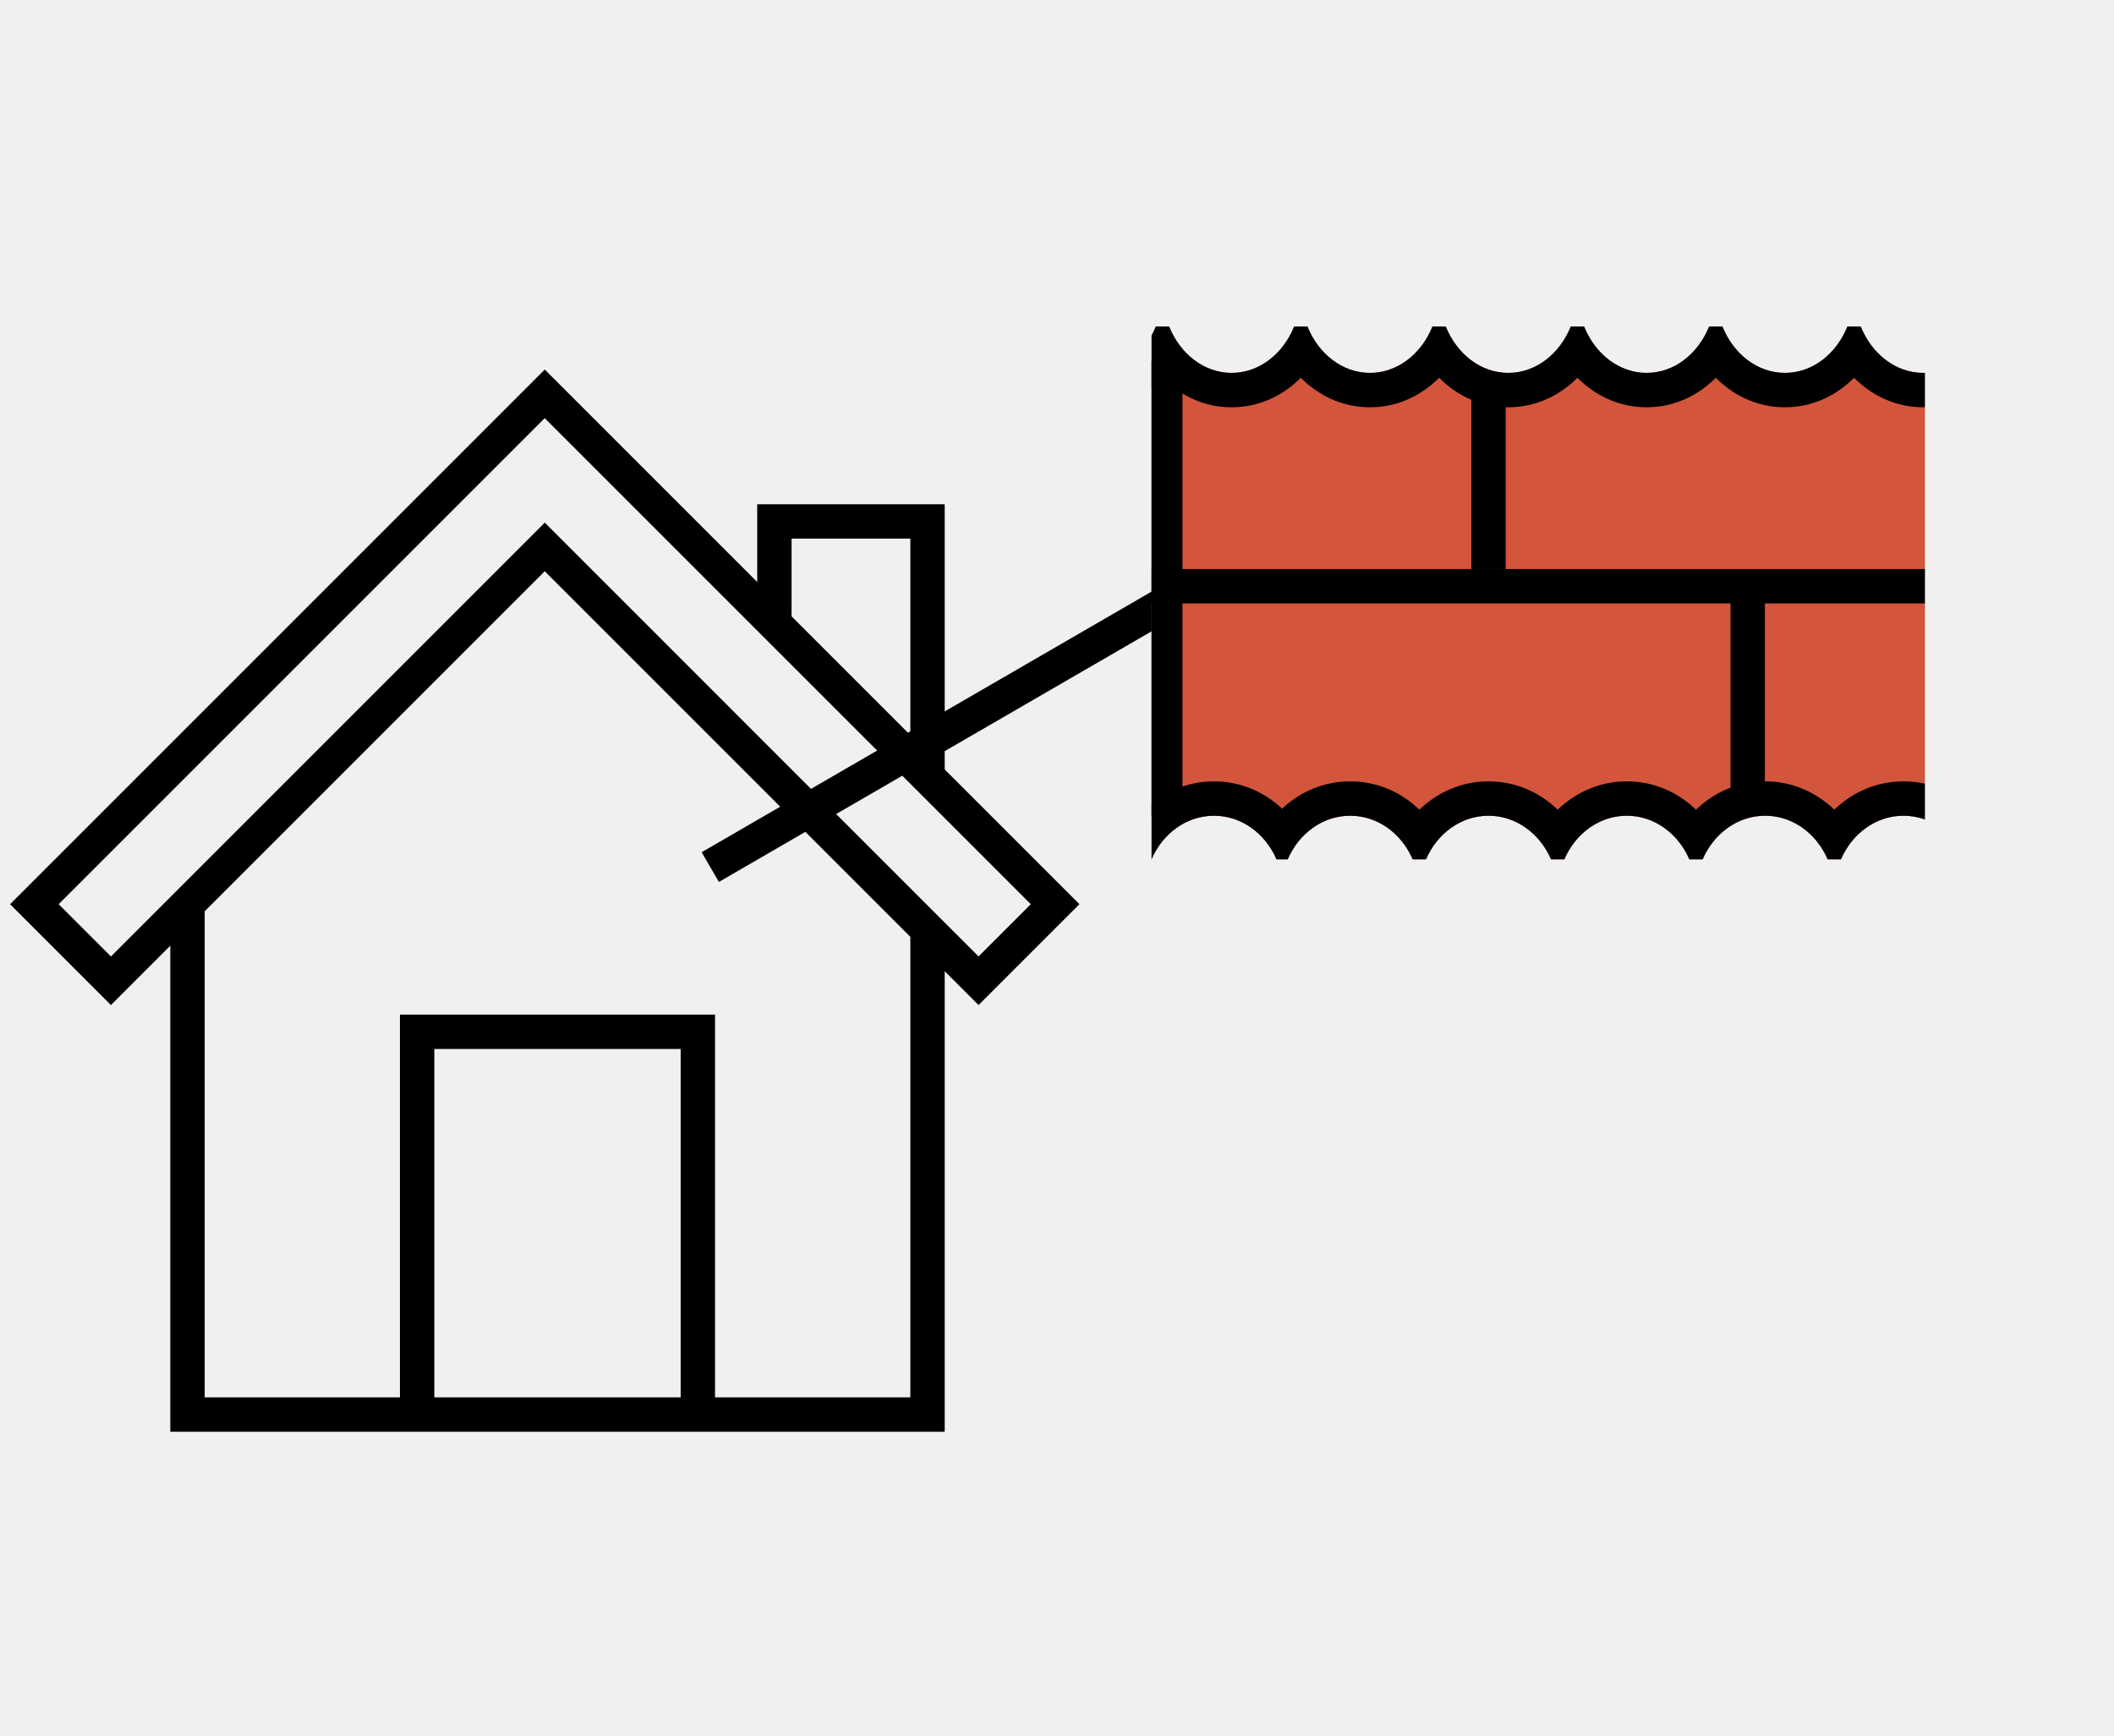
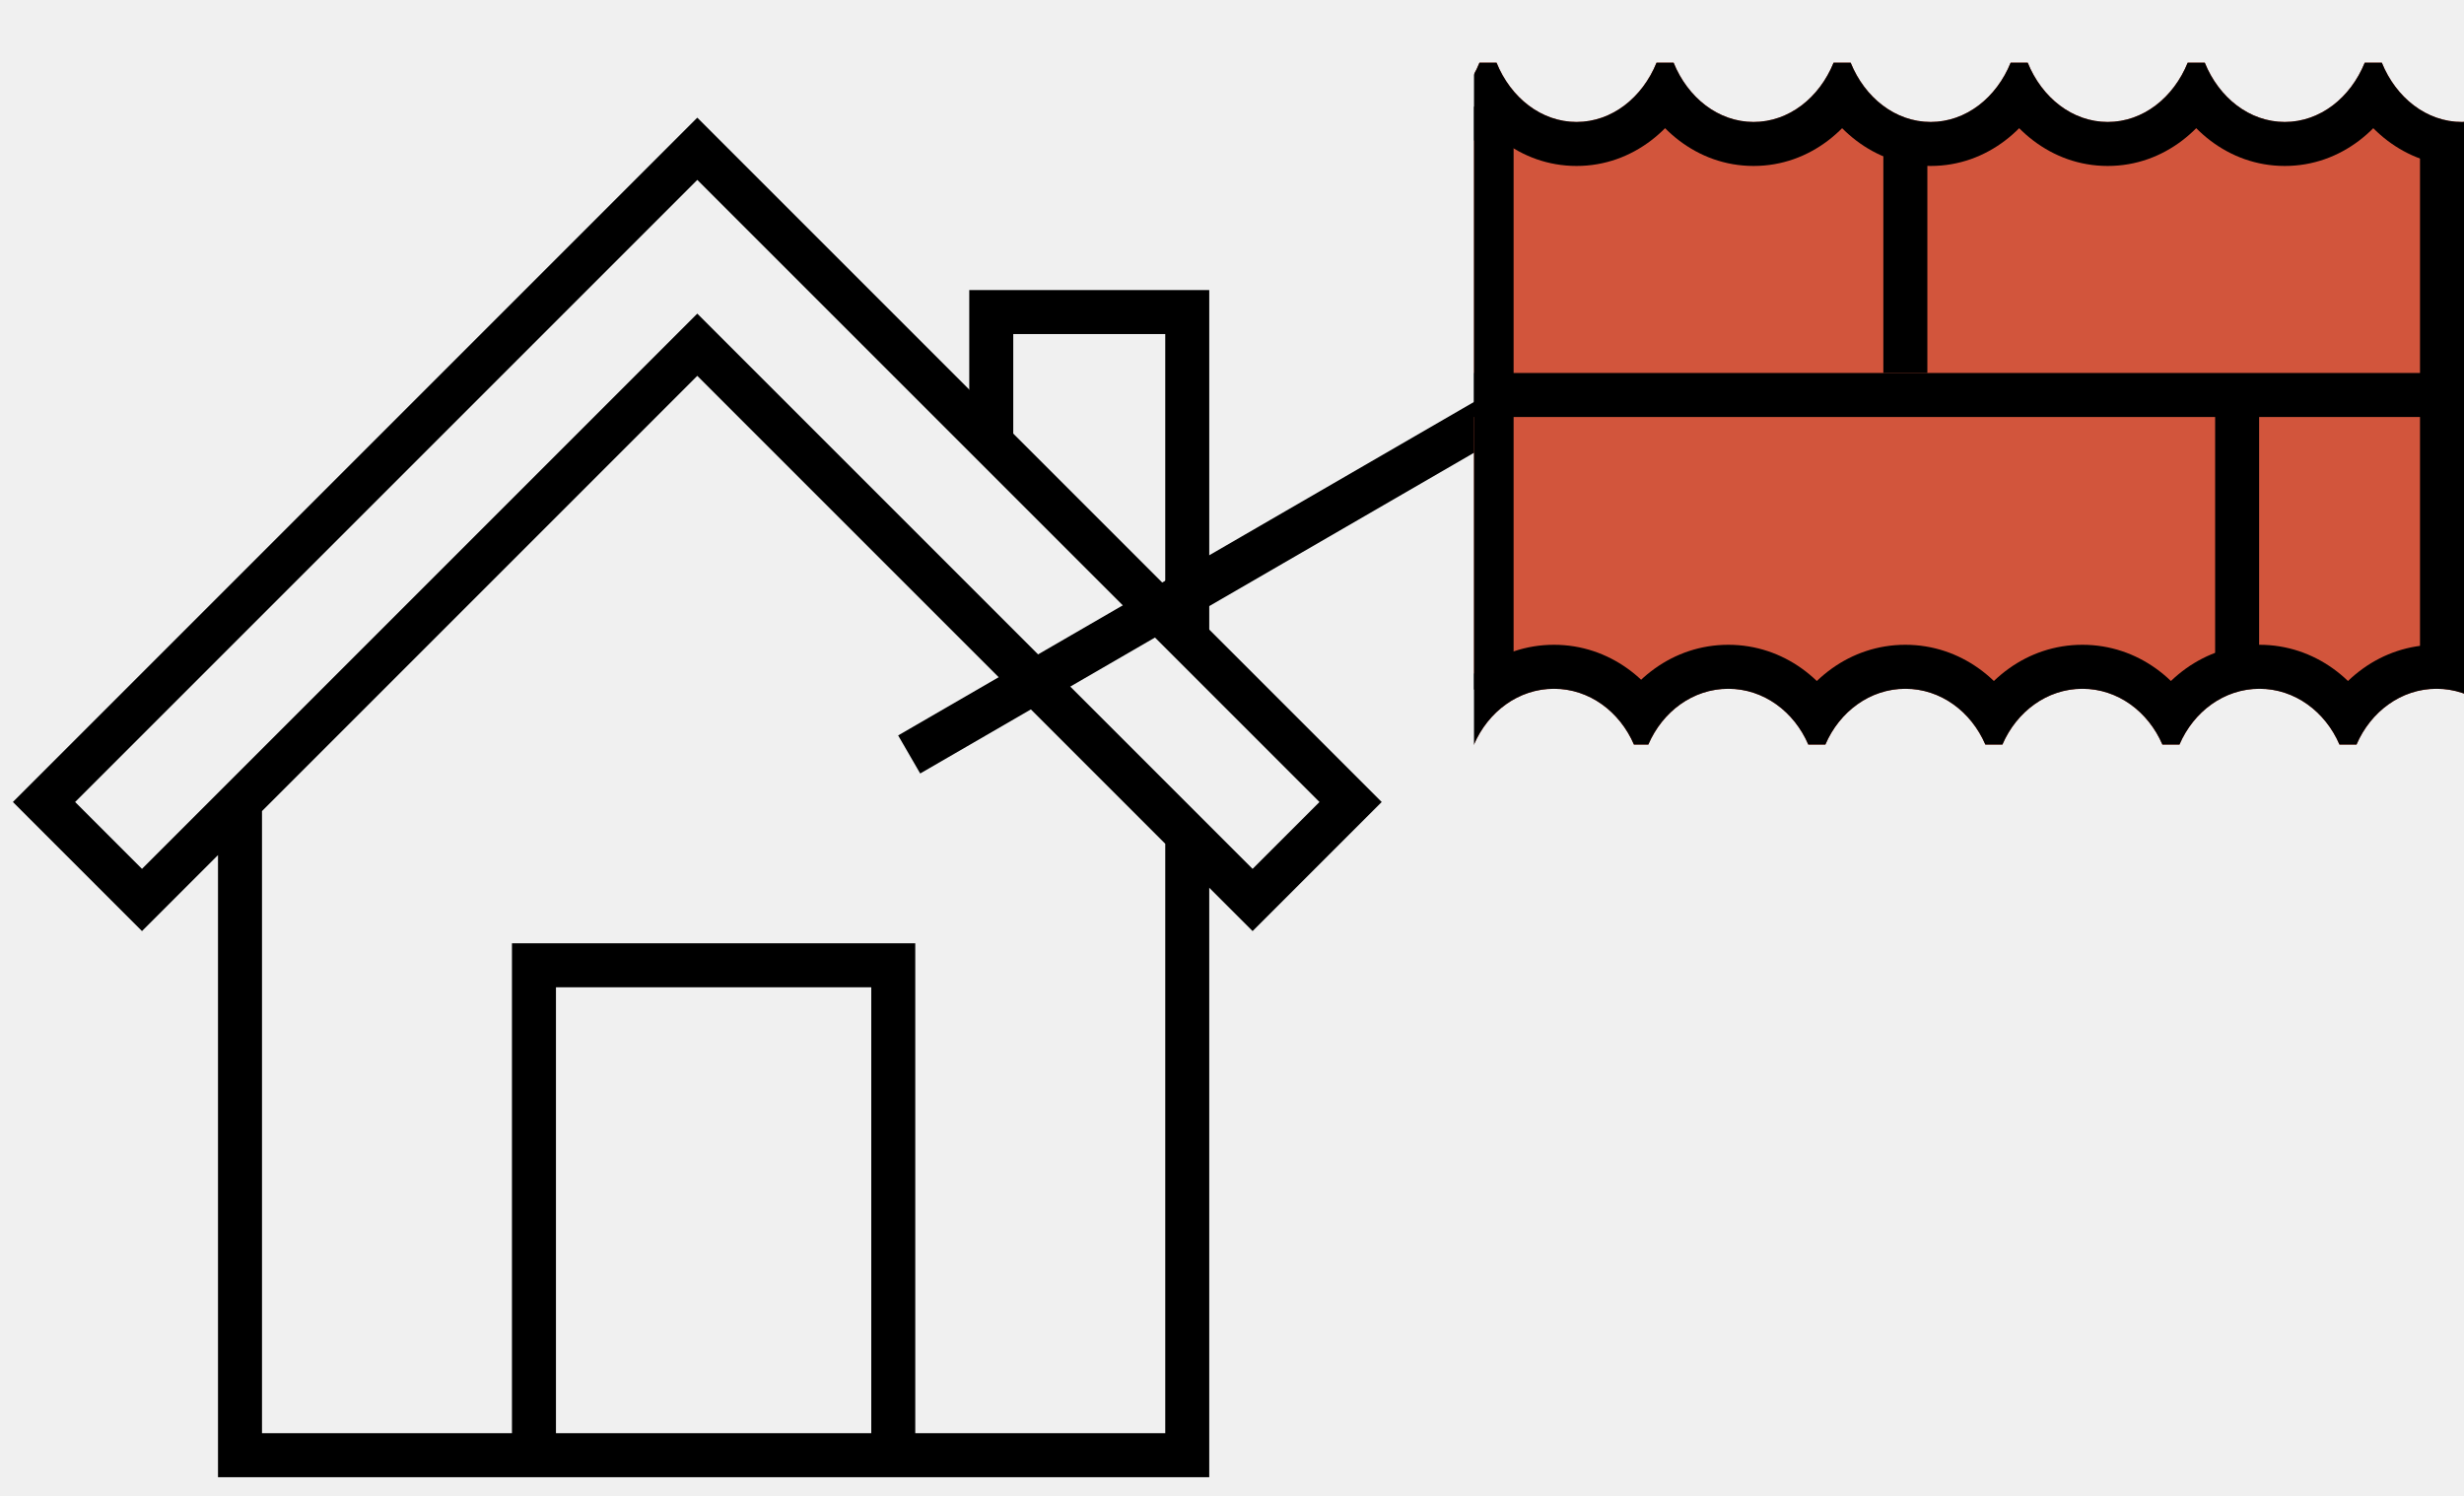
- <svg xmlns="http://www.w3.org/2000/svg" width="123" height="101" viewBox="0 0 123 101" fill="none">
-   <path d="M68 35L41.326 50.45" stroke="black" stroke-width="2" />
-   <path d="M10.909 52.61V82.305H53.966V54.095M53.966 54.095L56.936 57.064L61.39 52.61L31.695 22.915L2 52.61L6.454 57.064L31.695 31.823L53.966 54.095Z" stroke="black" stroke-width="2" />
-   <path d="M45.057 36.278V30.339H53.966V45.186" stroke="black" stroke-width="2" />
-   <path d="M24.271 82.305V60.034H40.603V82.305" stroke="black" stroke-width="2" />
-   <mask id="mask0_3001_135" style="mask-type:alpha" maskUnits="userSpaceOnUse" x="67" y="17" width="45" height="36">
-     <rect x="67" y="17" width="45" height="36" fill="#D2553C" />
+ <svg xmlns="http://www.w3.org/2000/svg" width="112" height="68" viewBox="0 0 112 68" fill="none">
+   <path d="M68 18.848L41.326 34.297" stroke="black" stroke-width="2" />
+   <path d="M10.909 36.458V66.152H53.966V37.942M53.966 37.942L56.936 40.912L61.39 36.458L31.695 6.763L2 36.458L6.454 40.912L31.695 15.671L53.966 37.942Z" stroke="black" stroke-width="2" />
+   <path d="M45.057 20.125V14.186H53.966V29.034" stroke="black" stroke-width="2" />
+   <path d="M24.271 66.152V43.881H40.603V66.152" stroke="black" stroke-width="2" />
+   <mask id="mask0_1058_172" style="mask-type:alpha" maskUnits="userSpaceOnUse" x="67" y="0" width="45" height="37">
+     <rect x="67" y="0.848" width="45" height="36" fill="#D2553C" />
  </mask>
-   <g mask="url(#mask0_3001_135)">
-     <mask id="path-6-inside-1_3001_135" fill="white">
-       <path d="M59.977 19C60.623 20.594 62.008 21.695 63.613 21.695C65.218 21.695 66.603 20.593 67.249 19H68.025C68.671 20.594 70.056 21.696 71.661 21.696C73.266 21.696 74.651 20.594 75.297 19H76.073C76.719 20.594 78.104 21.696 79.709 21.696C81.314 21.696 82.699 20.594 83.345 19H84.121C84.767 20.594 86.152 21.696 87.757 21.696C89.362 21.696 90.747 20.594 91.393 19H92.169C92.815 20.594 94.2 21.696 95.805 21.696C97.41 21.696 98.795 20.594 99.441 19H100.217C100.863 20.594 102.248 21.696 103.853 21.696C105.458 21.696 106.843 20.594 107.488 19H108.265C108.911 20.594 110.296 21.696 111.901 21.696C113.507 21.696 114.891 20.594 115.537 19H116.313C116.958 20.594 118.343 21.696 119.948 21.696C121.554 21.696 122.939 20.594 123.585 19H124.361C125.007 20.594 126.392 21.696 127.997 21.696C129.602 21.696 130.987 20.594 131.633 19H132.408C133.054 20.594 134.44 21.696 136.045 21.696C137.65 21.696 139.035 20.594 139.681 19H140.068V35.174H59.589V19H59.977Z" />
+   <g mask="url(#mask0_1058_172)">
+     <mask id="path-6-inside-1_1058_172" fill="white">
+       <path d="M59.977 2.848C60.623 4.441 62.008 5.543 63.613 5.543C65.218 5.543 66.603 4.441 67.249 2.848H68.025C68.671 4.441 70.056 5.544 71.661 5.544C73.266 5.544 74.651 4.441 75.297 2.848H76.073C76.719 4.441 78.104 5.544 79.709 5.544C81.314 5.544 82.699 4.441 83.345 2.848H84.121C84.767 4.441 86.152 5.544 87.757 5.544C89.362 5.544 90.747 4.441 91.393 2.848H92.169C92.815 4.441 94.2 5.544 95.805 5.544C97.41 5.544 98.795 4.441 99.441 2.848H100.217C100.863 4.441 102.248 5.544 103.853 5.544C105.458 5.544 106.843 4.441 107.488 2.848H108.265C108.911 4.441 110.296 5.544 111.901 5.544C113.507 5.544 114.891 4.441 115.537 2.848H116.313C116.958 4.441 118.343 5.544 119.948 5.544C121.554 5.544 122.939 4.441 123.585 2.848H124.361C125.007 4.441 126.392 5.544 127.997 5.544C129.602 5.544 130.987 4.441 131.633 2.848H132.408C133.054 4.441 134.44 5.544 136.045 5.544C137.65 5.544 139.035 4.441 139.681 2.848H140.068V19.021H59.589V2.848H59.977Z" />
    </mask>
-     <path d="M59.977 19C60.623 20.594 62.008 21.695 63.613 21.695C65.218 21.695 66.603 20.593 67.249 19H68.025C68.671 20.594 70.056 21.696 71.661 21.696C73.266 21.696 74.651 20.594 75.297 19H76.073C76.719 20.594 78.104 21.696 79.709 21.696C81.314 21.696 82.699 20.594 83.345 19H84.121C84.767 20.594 86.152 21.696 87.757 21.696C89.362 21.696 90.747 20.594 91.393 19H92.169C92.815 20.594 94.2 21.696 95.805 21.696C97.41 21.696 98.795 20.594 99.441 19H100.217C100.863 20.594 102.248 21.696 103.853 21.696C105.458 21.696 106.843 20.594 107.488 19H108.265C108.911 20.594 110.296 21.696 111.901 21.696C113.507 21.696 114.891 20.594 115.537 19H116.313C116.958 20.594 118.343 21.696 119.948 21.696C121.554 21.696 122.939 20.594 123.585 19H124.361C125.007 20.594 126.392 21.696 127.997 21.696C129.602 21.696 130.987 20.594 131.633 19H132.408C133.054 20.594 134.44 21.696 136.045 21.696C137.65 21.696 139.035 20.594 139.681 19H140.068V35.174H59.589V19H59.977Z" fill="#D2553C" />
-     <path d="M59.977 19L61.83 18.249L61.324 17H59.977V19ZM63.613 21.695V23.695H63.614L63.613 21.695ZM67.249 19V17H65.902L65.396 18.249L67.249 19ZM68.025 19L69.879 18.249L69.373 17H68.025V19ZM71.661 21.696V23.696H71.661L71.661 21.696ZM75.297 19V17H73.95L73.443 18.249L75.297 19ZM76.073 19L77.927 18.249L77.421 17H76.073V19ZM79.709 21.696V23.696H79.709L79.709 21.696ZM83.345 19V17H81.997L81.491 18.249L83.345 19ZM84.121 19L85.975 18.249L85.469 17H84.121V19ZM87.757 21.696L87.757 23.696H87.757V21.696ZM91.393 19V17H90.045L89.539 18.249L91.393 19ZM92.169 19L94.023 18.249L93.516 17H92.169V19ZM95.805 21.696V23.696H95.805L95.805 21.696ZM99.441 19V17H98.093L97.587 18.249L99.441 19ZM100.217 19L102.07 18.249L101.564 17H100.217V19ZM103.853 21.696L103.853 23.696H103.853V21.696ZM107.488 19V17H106.141L105.635 18.249L107.488 19ZM108.265 19L110.118 18.249L109.612 17H108.265V19ZM111.901 21.696V23.696H111.902L111.901 21.696ZM115.537 19V17H114.19L113.684 18.249L115.537 19ZM116.313 19L118.166 18.249L117.66 17H116.313V19ZM119.948 21.696L119.948 23.696H119.948V21.696ZM123.585 19V17H122.238L121.731 18.249L123.585 19ZM124.361 19L126.215 18.249L125.709 17H124.361V19ZM127.997 21.696V23.696H127.997L127.997 21.696ZM131.633 19V17H130.285L129.779 18.249L131.633 19ZM132.408 19L134.262 18.249L133.756 17H132.408V19ZM136.045 21.696V23.696H136.045L136.045 21.696ZM139.681 19V17H138.333L137.827 18.249L139.681 19ZM140.068 19H142.068V17H140.068V19ZM140.068 35.174V37.174H142.068V35.174H140.068ZM59.589 35.174H57.589V37.174H59.589V35.174ZM59.589 19V17H57.589V19H59.589ZM59.977 19L58.123 19.751C59.007 21.931 61.026 23.695 63.613 23.695V21.695V19.695C62.991 19.695 62.239 19.256 61.83 18.249L59.977 19ZM63.613 21.695L63.614 23.695C66.201 23.695 68.219 21.93 69.103 19.751L67.249 19L65.396 18.249C64.987 19.257 64.236 19.695 63.613 19.695L63.613 21.695ZM67.249 19V21H68.025V19V17H67.249V19ZM68.025 19L66.172 19.751C67.055 21.93 69.072 23.696 71.661 23.696V21.696V19.696C71.04 19.696 70.288 19.258 69.879 18.249L68.025 19ZM71.661 21.696L71.661 23.696C74.25 23.696 76.268 21.93 77.151 19.751L75.297 19L73.443 18.249C73.034 19.258 72.283 19.696 71.661 19.696L71.661 21.696ZM75.297 19V21H76.073V19V17H75.297V19ZM76.073 19L74.22 19.751C75.103 21.93 77.12 23.696 79.709 23.696V21.696V19.696C79.088 19.696 78.336 19.258 77.927 18.249L76.073 19ZM79.709 21.696L79.709 23.696C82.298 23.696 84.316 21.93 85.198 19.751L83.345 19L81.491 18.249C81.082 19.258 80.331 19.696 79.709 19.696L79.709 21.696ZM83.345 19V21H84.121V19V17H83.345V19ZM84.121 19L82.268 19.751C83.15 21.93 85.168 23.696 87.757 23.696L87.757 21.696L87.757 19.696C87.135 19.696 86.384 19.258 85.975 18.249L84.121 19ZM87.757 21.696V23.696C90.346 23.696 92.363 21.93 93.246 19.751L91.393 19L89.539 18.249C89.13 19.258 88.378 19.696 87.757 19.696V21.696ZM91.393 19V21H92.169V19V17H91.393V19ZM92.169 19L90.316 19.751C91.198 21.93 93.216 23.696 95.805 23.696V21.696V19.696C95.183 19.696 94.431 19.258 94.023 18.249L92.169 19ZM95.805 21.696L95.805 23.696C98.394 23.696 100.411 21.93 101.294 19.751L99.441 19L97.587 18.249C97.178 19.258 96.426 19.696 95.805 19.696L95.805 21.696ZM99.441 19V21H100.217V19V17H99.441V19ZM100.217 19L98.363 19.751C99.246 21.93 101.264 23.696 103.853 23.696L103.853 21.696L103.853 19.696C103.231 19.696 102.479 19.258 102.07 18.249L100.217 19ZM103.853 21.696V23.696C106.442 23.696 108.459 21.93 109.342 19.751L107.488 19L105.635 18.249C105.226 19.258 104.474 19.696 103.853 19.696V21.696ZM107.488 19V21H108.265V19V17H107.488V19ZM108.265 19L106.411 19.751C107.294 21.93 109.313 23.696 111.901 23.696V21.696V19.696C111.279 19.696 110.527 19.257 110.118 18.249L108.265 19ZM111.901 21.696L111.902 23.696C114.49 23.696 116.508 21.93 117.391 19.751L115.537 19L113.684 18.249C113.275 19.257 112.523 19.696 111.901 19.696L111.901 21.696ZM115.537 19V21H116.313V19V17H115.537V19ZM116.313 19L114.459 19.751C115.342 21.93 117.36 23.696 119.948 23.696L119.948 21.696L119.949 19.696C119.327 19.696 118.575 19.258 118.166 18.249L116.313 19ZM119.948 21.696V23.696C122.537 23.696 124.556 21.93 125.439 19.751L123.585 19L121.731 18.249C121.323 19.257 120.571 19.696 119.948 19.696V21.696ZM123.585 19V21H124.361V19V17H123.585V19ZM124.361 19L122.508 19.751C123.391 21.93 125.408 23.696 127.997 23.696V21.696V19.696C127.376 19.696 126.624 19.258 126.215 18.249L124.361 19ZM127.997 21.696L127.997 23.696C130.586 23.696 132.604 21.93 133.487 19.751L131.633 19L129.779 18.249C129.371 19.258 128.619 19.696 127.997 19.696L127.997 21.696ZM131.633 19V21H132.408V19V17H131.633V19ZM132.408 19L130.555 19.751C131.438 21.93 133.457 23.696 136.045 23.696V21.696V19.696C135.423 19.696 134.671 19.257 134.262 18.249L132.408 19ZM136.045 21.696L136.045 23.696C138.634 23.696 140.652 21.93 141.534 19.751L139.681 19L137.827 18.249C137.419 19.257 136.667 19.696 136.045 19.696L136.045 21.696ZM139.681 19V21H140.068V19V17H139.681V19ZM140.068 19H138.068V35.174H140.068H142.068V19H140.068ZM140.068 35.174V33.174H59.589V35.174V37.174H140.068V35.174ZM59.589 35.174H61.589V19H59.589H57.589V35.174H59.589ZM59.589 19V21H59.977V19V17H59.589V19Z" fill="black" mask="url(#path-6-inside-1_3001_135)" />
-     <path d="M86.607 22.369V34.499" stroke="black" stroke-width="2" />
-     <mask id="path-9-inside-2_3001_135" fill="white">
-       <path d="M128.572 47.891C128.049 47.616 127.464 47.463 126.846 47.463C125.241 47.463 123.857 48.5 123.211 50H122.435C121.79 48.5 120.404 47.463 118.799 47.463C117.194 47.463 115.809 48.5 115.163 50H114.388C113.742 48.5 112.356 47.463 110.751 47.463C109.146 47.463 107.761 48.5 107.115 50H106.339C105.693 48.5 104.308 47.463 102.703 47.463C101.098 47.463 99.713 48.5 99.067 50H98.291C97.645 48.5 96.26 47.463 94.655 47.463C93.05 47.463 91.665 48.5 91.019 50H90.243C89.597 48.5 88.212 47.463 86.607 47.463C85.002 47.463 83.617 48.5 82.972 50H82.195C81.549 48.5 80.165 47.463 78.559 47.463C76.954 47.463 75.57 48.5 74.924 50H74.27C73.624 48.5 72.24 47.463 70.635 47.463C69.029 47.463 67.645 48.5 66.999 50H66.222C65.577 48.5 64.192 47.463 62.587 47.463C62.05 47.463 61.539 47.579 61.071 47.789V33.108H128.572V47.891Z" />
+     <path d="M59.977 2.848C60.623 4.441 62.008 5.543 63.613 5.543C65.218 5.543 66.603 4.441 67.249 2.848H68.025C68.671 4.441 70.056 5.544 71.661 5.544C73.266 5.544 74.651 4.441 75.297 2.848H76.073C76.719 4.441 78.104 5.544 79.709 5.544C81.314 5.544 82.699 4.441 83.345 2.848H84.121C84.767 4.441 86.152 5.544 87.757 5.544C89.362 5.544 90.747 4.441 91.393 2.848H92.169C92.815 4.441 94.2 5.544 95.805 5.544C97.41 5.544 98.795 4.441 99.441 2.848H100.217C100.863 4.441 102.248 5.544 103.853 5.544C105.458 5.544 106.843 4.441 107.488 2.848H108.265C108.911 4.441 110.296 5.544 111.901 5.544C113.507 5.544 114.891 4.441 115.537 2.848H116.313C116.958 4.441 118.343 5.544 119.948 5.544C121.554 5.544 122.939 4.441 123.585 2.848H124.361C125.007 4.441 126.392 5.544 127.997 5.544C129.602 5.544 130.987 4.441 131.633 2.848H132.408C133.054 4.441 134.44 5.544 136.045 5.544C137.65 5.544 139.035 4.441 139.681 2.848H140.068V19.021H59.589V2.848H59.977Z" fill="#D2553C" />
+     <path d="M59.977 2.848L61.83 2.096L61.324 0.848H59.977V2.848ZM63.613 5.543V7.543H63.614L63.613 5.543ZM67.249 2.848V0.848H65.902L65.396 2.096L67.249 2.848ZM68.025 2.848L69.879 2.096L69.373 0.848H68.025V2.848ZM71.661 5.544V7.544H71.661L71.661 5.544ZM75.297 2.848V0.848H73.95L73.443 2.096L75.297 2.848ZM76.073 2.848L77.927 2.096L77.421 0.848H76.073V2.848ZM79.709 5.544V7.544H79.709L79.709 5.544ZM83.345 2.848V0.848H81.997L81.491 2.096L83.345 2.848ZM84.121 2.848L85.975 2.096L85.469 0.848H84.121V2.848ZM87.757 5.544L87.757 7.544H87.757V5.544ZM91.393 2.848V0.848H90.045L89.539 2.096L91.393 2.848ZM92.169 2.848L94.023 2.096L93.516 0.848H92.169V2.848ZM95.805 5.544V7.544H95.805L95.805 5.544ZM99.441 2.848V0.848H98.093L97.587 2.096L99.441 2.848ZM100.217 2.848L102.07 2.096L101.564 0.848H100.217V2.848ZM103.853 5.544L103.853 7.544H103.853V5.544ZM107.488 2.848V0.848H106.141L105.635 2.096L107.488 2.848ZM108.265 2.848L110.118 2.096L109.612 0.848H108.265V2.848ZM111.901 5.544V7.544H111.902L111.901 5.544ZM115.537 2.848V0.848H114.19L113.684 2.096L115.537 2.848ZM116.313 2.848L118.166 2.096L117.66 0.848H116.313V2.848ZM119.948 5.544L119.948 7.544H119.948V5.544ZM123.585 2.848V0.848H122.238L121.731 2.097L123.585 2.848ZM124.361 2.848L126.215 2.096L125.709 0.848H124.361V2.848ZM127.997 5.544V7.544H127.997L127.997 5.544ZM131.633 2.848V0.848H130.285L129.779 2.096L131.633 2.848ZM132.408 2.848L134.262 2.096L133.756 0.848H132.408V2.848ZM136.045 5.544V7.544H136.045L136.045 5.544ZM139.681 2.848V0.848H138.333L137.827 2.096L139.681 2.848ZM140.068 2.848H142.068V0.848H140.068V2.848ZM140.068 19.021V21.021H142.068V19.021H140.068ZM59.589 19.021H57.589V21.021H59.589V19.021ZM59.589 2.848V0.848H57.589V2.848H59.589ZM59.977 2.848L58.123 3.599C59.007 5.779 61.026 7.543 63.613 7.543V5.543V3.543C62.991 3.543 62.239 3.104 61.83 2.096L59.977 2.848ZM63.613 5.543L63.614 7.543C66.201 7.543 68.219 5.778 69.103 3.599L67.249 2.848L65.396 2.096C64.987 3.104 64.236 3.543 63.613 3.543L63.613 5.543ZM67.249 2.848V4.848H68.025V2.848V0.848H67.249V2.848ZM68.025 2.848L66.172 3.599C67.055 5.777 69.072 7.544 71.661 7.544V5.544V3.544C71.04 3.544 70.288 3.105 69.879 2.096L68.025 2.848ZM71.661 5.544L71.661 7.544C74.25 7.544 76.268 5.777 77.151 3.599L75.297 2.848L73.443 2.096C73.034 3.105 72.283 3.544 71.661 3.544L71.661 5.544ZM75.297 2.848V4.848H76.073V2.848V0.848H75.297V2.848ZM76.073 2.848L74.22 3.599C75.103 5.777 77.12 7.544 79.709 7.544V5.544V3.544C79.088 3.544 78.336 3.105 77.927 2.096L76.073 2.848ZM79.709 5.544L79.709 7.544C82.298 7.544 84.316 5.777 85.198 3.599L83.345 2.848L81.491 2.096C81.082 3.105 80.331 3.544 79.709 3.544L79.709 5.544ZM83.345 2.848V4.848H84.121V2.848V0.848H83.345V2.848ZM84.121 2.848L82.268 3.599C83.15 5.777 85.168 7.544 87.757 7.544L87.757 5.544L87.757 3.544C87.135 3.544 86.384 3.105 85.975 2.096L84.121 2.848ZM87.757 5.544V7.544C90.346 7.544 92.363 5.777 93.246 3.599L91.393 2.848L89.539 2.096C89.13 3.105 88.378 3.544 87.757 3.544V5.544ZM91.393 2.848V4.848H92.169V2.848V0.848H91.393V2.848ZM92.169 2.848L90.316 3.599C91.198 5.777 93.216 7.544 95.805 7.544V5.544V3.544C95.183 3.544 94.431 3.105 94.023 2.096L92.169 2.848ZM95.805 5.544L95.805 7.544C98.394 7.544 100.411 5.777 101.294 3.599L99.441 2.848L97.587 2.096C97.178 3.105 96.426 3.544 95.805 3.544L95.805 5.544ZM99.441 2.848V4.848H100.217V2.848V0.848H99.441V2.848ZM100.217 2.848L98.363 3.599C99.246 5.777 101.264 7.544 103.853 7.544L103.853 5.544L103.853 3.544C103.231 3.544 102.479 3.105 102.07 2.096L100.217 2.848ZM103.853 5.544V7.544C106.442 7.544 108.459 5.777 109.342 3.599L107.488 2.848L105.635 2.096C105.226 3.105 104.474 3.544 103.853 3.544V5.544ZM107.488 2.848V4.848H108.265V2.848V0.848H107.488V2.848ZM108.265 2.848L106.411 3.599C107.294 5.778 109.313 7.544 111.901 7.544V5.544V3.544C111.279 3.544 110.527 3.105 110.118 2.096L108.265 2.848ZM111.901 5.544L111.902 7.544C114.49 7.544 116.508 5.777 117.391 3.599L115.537 2.848L113.684 2.096C113.275 3.105 112.523 3.544 111.901 3.544L111.901 5.544ZM115.537 2.848V4.848H116.313V2.848V0.848H115.537V2.848ZM116.313 2.848L114.459 3.599C115.342 5.777 117.36 7.544 119.948 7.544L119.948 5.544L119.949 3.544C119.327 3.544 118.575 3.105 118.166 2.096L116.313 2.848ZM119.948 5.544V7.544C122.537 7.544 124.556 5.778 125.439 3.599L123.585 2.848L121.731 2.097C121.323 3.105 120.571 3.544 119.948 3.544V5.544ZM123.585 2.848V4.848H124.361V2.848V0.848H123.585V2.848ZM124.361 2.848L122.508 3.599C123.391 5.777 125.408 7.544 127.997 7.544V5.544V3.544C127.376 3.544 126.624 3.105 126.215 2.096L124.361 2.848ZM127.997 5.544L127.997 7.544C130.586 7.544 132.604 5.777 133.487 3.599L131.633 2.848L129.779 2.096C129.371 3.105 128.619 3.544 127.997 3.544L127.997 5.544ZM131.633 2.848V4.848H132.408V2.848V0.848H131.633V2.848ZM132.408 2.848L130.555 3.599C131.438 5.778 133.457 7.544 136.045 7.544V5.544V3.544C135.423 3.544 134.671 3.105 134.262 2.096L132.408 2.848ZM136.045 5.544L136.045 7.544C138.634 7.544 140.652 5.777 141.534 3.599L139.681 2.848L137.827 2.096C137.419 3.105 136.667 3.544 136.045 3.544L136.045 5.544ZM139.681 2.848V4.848H140.068V2.848V0.848H139.681V2.848ZM140.068 2.848H138.068V19.021H140.068H142.068V2.848H140.068ZM140.068 19.021V17.021H59.589V19.021V21.021H140.068V19.021ZM59.589 19.021H61.589V2.848H59.589H57.589V19.021H59.589ZM59.589 2.848V4.848H59.977V2.848V0.848H59.589V2.848Z" fill="black" mask="url(#path-6-inside-1_1058_172)" />
+     <path d="M86.607 6.217V18.347" stroke="black" stroke-width="2" />
+     <mask id="path-9-inside-2_1058_172" fill="white">
+       <path d="M128.572 31.738C128.049 31.464 127.464 31.311 126.846 31.311C125.241 31.311 123.857 32.348 123.211 33.848H122.435C121.79 32.348 120.404 31.311 118.799 31.311C117.194 31.311 115.809 32.348 115.163 33.848H114.388C113.742 32.348 112.356 31.311 110.751 31.311C109.146 31.311 107.761 32.348 107.115 33.848H106.339C105.693 32.348 104.308 31.311 102.703 31.311C101.098 31.311 99.713 32.348 99.067 33.848H98.291C97.645 32.348 96.26 31.311 94.655 31.311C93.05 31.311 91.665 32.348 91.019 33.848H90.243C89.597 32.348 88.212 31.311 86.607 31.311C85.002 31.311 83.617 32.348 82.972 33.848H82.195C81.549 32.348 80.165 31.311 78.559 31.311C76.954 31.311 75.57 32.348 74.924 33.848H74.27C73.624 32.348 72.24 31.311 70.635 31.311C69.029 31.311 67.645 32.348 66.999 33.848H66.222C65.577 32.348 64.192 31.311 62.587 31.311C62.05 31.311 61.539 31.427 61.071 31.637V16.956H128.572V31.738Z" />
    </mask>
-     <path d="M128.572 47.891C128.049 47.616 127.464 47.463 126.846 47.463C125.241 47.463 123.857 48.5 123.211 50H122.435C121.79 48.5 120.404 47.463 118.799 47.463C117.194 47.463 115.809 48.5 115.163 50H114.388C113.742 48.5 112.356 47.463 110.751 47.463C109.146 47.463 107.761 48.5 107.115 50H106.339C105.693 48.5 104.308 47.463 102.703 47.463C101.098 47.463 99.713 48.5 99.067 50H98.291C97.645 48.5 96.26 47.463 94.655 47.463C93.05 47.463 91.665 48.5 91.019 50H90.243C89.597 48.5 88.212 47.463 86.607 47.463C85.002 47.463 83.617 48.5 82.972 50H82.195C81.549 48.5 80.165 47.463 78.559 47.463C76.954 47.463 75.57 48.5 74.924 50H74.27C73.624 48.5 72.24 47.463 70.635 47.463C69.029 47.463 67.645 48.5 66.999 50H66.222C65.577 48.5 64.192 47.463 62.587 47.463C62.05 47.463 61.539 47.579 61.071 47.789V33.108H128.572V47.891Z" fill="#D2553C" />
-     <path d="M128.572 47.891L127.643 49.662L130.572 51.198V47.891H128.572ZM126.846 47.463V45.463H126.846L126.846 47.463ZM123.211 50V52H124.527L125.048 50.791L123.211 50ZM122.435 50L120.598 50.791L121.119 52H122.435V50ZM118.799 47.463V45.463H118.798L118.799 47.463ZM115.163 50V52H116.479L117 50.791L115.163 50ZM114.388 50L112.551 50.791L113.071 52H114.388V50ZM110.751 47.463V45.463H110.751L110.751 47.463ZM107.115 50V52H108.431L108.952 50.791L107.115 50ZM106.339 50L104.502 50.791L105.022 52H106.339V50ZM102.703 47.463L102.703 45.463H102.703V47.463ZM99.067 50V52H100.383L100.904 50.791L99.067 50ZM98.291 50L96.454 50.791L96.975 52H98.291V50ZM94.655 47.463V45.463H94.655L94.655 47.463ZM91.019 50V52H92.336L92.856 50.791L91.019 50ZM90.243 50L88.406 50.791L88.927 52H90.243V50ZM86.607 47.463V45.463H86.607L86.607 47.463ZM82.972 50V52H84.288L84.808 50.791L82.972 50ZM82.195 50L80.358 50.791L80.879 52H82.195V50ZM78.559 47.463L78.559 45.463H78.559V47.463ZM74.924 50V52H76.24L76.761 50.791L74.924 50ZM74.27 50L72.433 50.791L72.954 52H74.27V50ZM70.635 47.463L70.635 45.463H70.635V47.463ZM66.999 50V52H68.315L68.836 50.791L66.999 50ZM66.222 50L64.386 50.791L64.906 52H66.222V50ZM62.587 47.463L62.587 45.463H62.587V47.463ZM61.071 47.789H59.071V50.879L61.89 49.614L61.071 47.789ZM61.071 33.108V31.108H59.071V33.108H61.071ZM128.572 33.108H130.572V31.108H128.572V33.108ZM128.572 47.891L129.501 46.119C128.704 45.701 127.801 45.463 126.846 45.463V47.463V49.463C127.127 49.463 127.395 49.532 127.643 49.662L128.572 47.891ZM126.846 47.463L126.846 45.463C124.329 45.463 122.288 47.086 121.374 49.209L123.211 50L125.048 50.791C125.425 49.915 126.154 49.463 126.847 49.463L126.846 47.463ZM123.211 50V48H122.435V50V52H123.211V50ZM122.435 50L124.272 49.209C123.358 47.085 121.316 45.463 118.799 45.463V47.463V49.463C119.492 49.463 120.221 49.915 120.598 50.791L122.435 50ZM118.799 47.463L118.798 45.463C116.281 45.463 114.24 47.086 113.326 49.209L115.163 50L117 50.791C117.377 49.915 118.106 49.463 118.799 49.463L118.799 47.463ZM115.163 50V48H114.388V50V52H115.163V50ZM114.388 50L116.224 49.209C115.31 47.085 113.268 45.463 110.751 45.463V47.463V49.463C111.444 49.463 112.173 49.915 112.551 50.791L114.388 50ZM110.751 47.463L110.751 45.463C108.233 45.463 106.192 47.086 105.278 49.209L107.115 50L108.952 50.791C109.329 49.915 110.058 49.463 110.751 49.463L110.751 47.463ZM107.115 50V48H106.339V50V52H107.115V50ZM106.339 50L108.176 49.209C107.261 47.086 105.22 45.463 102.703 45.463L102.703 47.463L102.703 49.463C103.396 49.463 104.124 49.915 104.502 50.791L106.339 50ZM102.703 47.463V45.463C100.185 45.463 98.145 47.086 97.23 49.209L99.067 50L100.904 50.791C101.282 49.914 102.01 49.463 102.703 49.463V47.463ZM99.067 50V48H98.291V50V52H99.067V50ZM98.291 50L100.128 49.209C99.213 47.086 97.173 45.463 94.655 45.463V47.463V49.463C95.348 49.463 96.076 49.914 96.454 50.791L98.291 50ZM94.655 47.463L94.655 45.463C92.138 45.463 90.097 47.086 89.182 49.209L91.019 50L92.856 50.791C93.234 49.915 93.962 49.463 94.655 49.463L94.655 47.463ZM91.019 50V48H90.243V50V52H91.019V50ZM90.243 50L92.08 49.209C91.166 47.086 89.125 45.463 86.607 45.463V47.463V49.463C87.3 49.463 88.029 49.914 88.406 50.791L90.243 50ZM86.607 47.463L86.607 45.463C84.09 45.463 82.049 47.086 81.135 49.209L82.972 50L84.808 50.791C85.186 49.915 85.915 49.463 86.607 49.463L86.607 47.463ZM82.972 50V48H82.195V50V52H82.972V50ZM82.195 50L84.032 49.209C83.118 47.086 81.077 45.463 78.559 45.463L78.559 47.463L78.559 49.463C79.252 49.463 79.981 49.914 80.358 50.791L82.195 50ZM78.559 47.463V45.463C76.042 45.463 74.001 47.086 73.087 49.209L74.924 50L76.761 50.791C77.138 49.914 77.867 49.463 78.559 49.463V47.463ZM74.924 50V48H74.27V50V52H74.924V50ZM74.27 50L76.107 49.209C75.193 47.086 73.152 45.463 70.635 45.463L70.635 47.463L70.635 49.463C71.327 49.463 72.056 49.914 72.433 50.791L74.27 50ZM70.635 47.463V45.463C68.117 45.463 66.076 47.086 65.162 49.209L66.999 50L68.836 50.791C69.213 49.914 69.942 49.463 70.635 49.463V47.463ZM66.999 50V48H66.222V50V52H66.999V50ZM66.222 50L68.059 49.209C67.145 47.086 65.104 45.463 62.587 45.463L62.587 47.463L62.587 49.463C63.279 49.463 64.008 49.915 64.386 50.791L66.222 50ZM62.587 47.463V45.463C61.758 45.463 60.968 45.643 60.252 45.965L61.071 47.789L61.89 49.614C62.11 49.515 62.343 49.463 62.587 49.463V47.463ZM61.071 47.789H63.071V33.108H61.071H59.071V47.789H61.071ZM61.071 33.108V35.108H128.572V33.108V31.108H61.071V33.108ZM128.572 33.108H126.572V47.891H128.572H130.572V33.108H128.572Z" fill="black" mask="url(#path-9-inside-2_3001_135)" />
-     <path d="M101.688 34L101.688 47" stroke="black" stroke-width="2" />
+     <path d="M128.572 31.738C128.049 31.464 127.464 31.311 126.846 31.311C125.241 31.311 123.857 32.348 123.211 33.848H122.435C121.79 32.348 120.404 31.311 118.799 31.311C117.194 31.311 115.809 32.348 115.163 33.848H114.388C113.742 32.348 112.356 31.311 110.751 31.311C109.146 31.311 107.761 32.348 107.115 33.848H106.339C105.693 32.348 104.308 31.311 102.703 31.311C101.098 31.311 99.713 32.348 99.067 33.848H98.291C97.645 32.348 96.26 31.311 94.655 31.311C93.05 31.311 91.665 32.348 91.019 33.848H90.243C89.597 32.348 88.212 31.311 86.607 31.311C85.002 31.311 83.617 32.348 82.972 33.848H82.195C81.549 32.348 80.165 31.311 78.559 31.311C76.954 31.311 75.57 32.348 74.924 33.848H74.27C73.624 32.348 72.24 31.311 70.635 31.311C69.029 31.311 67.645 32.348 66.999 33.848H66.222C65.577 32.348 64.192 31.311 62.587 31.311C62.05 31.311 61.539 31.427 61.071 31.637V16.956H128.572V31.738Z" fill="#D2553C" />
+     <path d="M128.572 31.738L127.643 33.51L130.572 35.045V31.738H128.572ZM126.846 31.311V29.311H126.846L126.846 31.311ZM123.211 33.848V35.848H124.527L125.048 34.639L123.211 33.848ZM122.435 33.848L120.598 34.639L121.119 35.848H122.435V33.848ZM118.799 31.311V29.311H118.798L118.799 31.311ZM115.163 33.848V35.848H116.479L117 34.639L115.163 33.848ZM114.388 33.848L112.551 34.639L113.071 35.848H114.388V33.848ZM110.751 31.311V29.311H110.751L110.751 31.311ZM107.115 33.848V35.848H108.431L108.952 34.639L107.115 33.848ZM106.339 33.848L104.502 34.639L105.022 35.848H106.339V33.848ZM102.703 31.311L102.703 29.311H102.703V31.311ZM99.067 33.848V35.848H100.383L100.904 34.639L99.067 33.848ZM98.291 33.848L96.454 34.639L96.975 35.848H98.291V33.848ZM94.655 31.311V29.311H94.655L94.655 31.311ZM91.019 33.848V35.848H92.336L92.856 34.639L91.019 33.848ZM90.243 33.848L88.406 34.639L88.927 35.848H90.243V33.848ZM86.607 31.311V29.311H86.607L86.607 31.311ZM82.972 33.848V35.848H84.288L84.808 34.639L82.972 33.848ZM82.195 33.848L80.358 34.639L80.879 35.848H82.195V33.848ZM78.559 31.311L78.559 29.311H78.559V31.311ZM74.924 33.848V35.848H76.24L76.761 34.639L74.924 33.848ZM74.27 33.848L72.433 34.639L72.954 35.848H74.27V33.848ZM70.635 31.311L70.635 29.311H70.635V31.311ZM66.999 33.848V35.848H68.315L68.836 34.639L66.999 33.848ZM66.222 33.848L64.386 34.639L64.906 35.848H66.222V33.848ZM62.587 31.311L62.587 29.311H62.587V31.311ZM61.071 31.637H59.071V34.727L61.89 33.461L61.071 31.637ZM61.071 16.956V14.956H59.071V16.956H61.071ZM128.572 16.956H130.572V14.956H128.572V16.956ZM128.572 31.738L129.501 29.967C128.704 29.549 127.801 29.311 126.846 29.311V31.311V33.31C127.127 33.31 127.395 33.379 127.643 33.51L128.572 31.738ZM126.846 31.311L126.846 29.311C124.329 29.311 122.288 30.933 121.374 33.057L123.211 33.848L125.048 34.639C125.425 33.762 126.154 33.311 126.847 33.31L126.846 31.311ZM123.211 33.848V31.848H122.435V33.848V35.848H123.211V33.848ZM122.435 33.848L124.272 33.057C123.358 30.933 121.316 29.311 118.799 29.311V31.311V33.31C119.492 33.31 120.221 33.763 120.598 34.639L122.435 33.848ZM118.799 31.311L118.798 29.311C116.281 29.311 114.24 30.933 113.326 33.057L115.163 33.848L117 34.639C117.377 33.762 118.106 33.311 118.799 33.31L118.799 31.311ZM115.163 33.848V31.848H114.388V33.848V35.848H115.163V33.848ZM114.388 33.848L116.224 33.057C115.31 30.933 113.268 29.311 110.751 29.311V31.311V33.31C111.444 33.31 112.173 33.763 112.551 34.639L114.388 33.848ZM110.751 31.311L110.751 29.311C108.233 29.311 106.192 30.933 105.278 33.057L107.115 33.848L108.952 34.639C109.329 33.762 110.058 33.311 110.751 33.31L110.751 31.311ZM107.115 33.848V31.848H106.339V33.848V35.848H107.115V33.848ZM106.339 33.848L108.176 33.057C107.261 30.933 105.22 29.311 102.703 29.311L102.703 31.311L102.703 33.31C103.396 33.31 104.124 33.762 104.502 34.639L106.339 33.848ZM102.703 31.311V29.311C100.185 29.311 98.145 30.933 97.23 33.056L99.067 33.848L100.904 34.639C101.282 33.762 102.01 33.31 102.703 33.31V31.311ZM99.067 33.848V31.848H98.291V33.848V35.848H99.067V33.848ZM98.291 33.848L100.128 33.056C99.213 30.933 97.173 29.311 94.655 29.311V31.311V33.31C95.348 33.31 96.076 33.762 96.454 34.639L98.291 33.848ZM94.655 31.311L94.655 29.311C92.138 29.311 90.097 30.933 89.182 33.057L91.019 33.848L92.856 34.639C93.234 33.762 93.962 33.31 94.655 33.31L94.655 31.311ZM91.019 33.848V31.848H90.243V33.848V35.848H91.019V33.848ZM90.243 33.848L92.08 33.056C91.166 30.933 89.125 29.311 86.607 29.311V31.311V33.31C87.3 33.31 88.029 33.762 88.406 34.639L90.243 33.848ZM86.607 31.311L86.607 29.311C84.09 29.311 82.049 30.933 81.135 33.057L82.972 33.848L84.808 34.639C85.186 33.762 85.915 33.31 86.607 33.31L86.607 31.311ZM82.972 33.848V31.848H82.195V33.848V35.848H82.972V33.848ZM82.195 33.848L84.032 33.057C83.118 30.933 81.077 29.311 78.559 29.311L78.559 31.311L78.559 33.31C79.252 33.31 79.981 33.762 80.358 34.639L82.195 33.848ZM78.559 31.311V29.311C76.042 29.311 74.001 30.933 73.087 33.057L74.924 33.848L76.761 34.639C77.138 33.762 77.867 33.31 78.559 33.31V31.311ZM74.924 33.848V31.848H74.27V33.848V35.848H74.924V33.848ZM74.27 33.848L76.107 33.057C75.193 30.933 73.152 29.311 70.635 29.311L70.635 31.311L70.635 33.31C71.327 33.31 72.056 33.762 72.433 34.639L74.27 33.848ZM70.635 31.311V29.311C68.117 29.311 66.076 30.933 65.162 33.057L66.999 33.848L68.836 34.639C69.213 33.762 69.942 33.31 70.635 33.31V31.311ZM66.999 33.848V31.848H66.222V33.848V35.848H66.999V33.848ZM66.222 33.848L68.059 33.057C67.145 30.933 65.104 29.311 62.587 29.311L62.587 31.311L62.587 33.31C63.279 33.31 64.008 33.762 64.386 34.639L66.222 33.848ZM62.587 31.311V29.311C61.758 29.311 60.968 29.491 60.252 29.812L61.071 31.637L61.89 33.461C62.11 33.362 62.343 33.31 62.587 33.31V31.311ZM61.071 31.637H63.071V16.956H61.071H59.071V31.637H61.071ZM61.071 16.956V18.956H128.572V16.956V14.956H61.071V16.956ZM128.572 16.956H126.572V31.738H128.572H130.572V16.956H128.572Z" fill="black" mask="url(#path-9-inside-2_1058_172)" />
+     <path d="M101.688 17.848L101.688 30.848" stroke="black" stroke-width="2" />
  </g>
-   <path d="M67.9 21L67.9 47.5" stroke="black" stroke-width="1.8" />
+   <path d="M67.9 4.848L67.9 31.348" stroke="black" stroke-width="1.8" />
+   <path d="M111 6.848V30.848" stroke="black" stroke-width="2" />
</svg>
